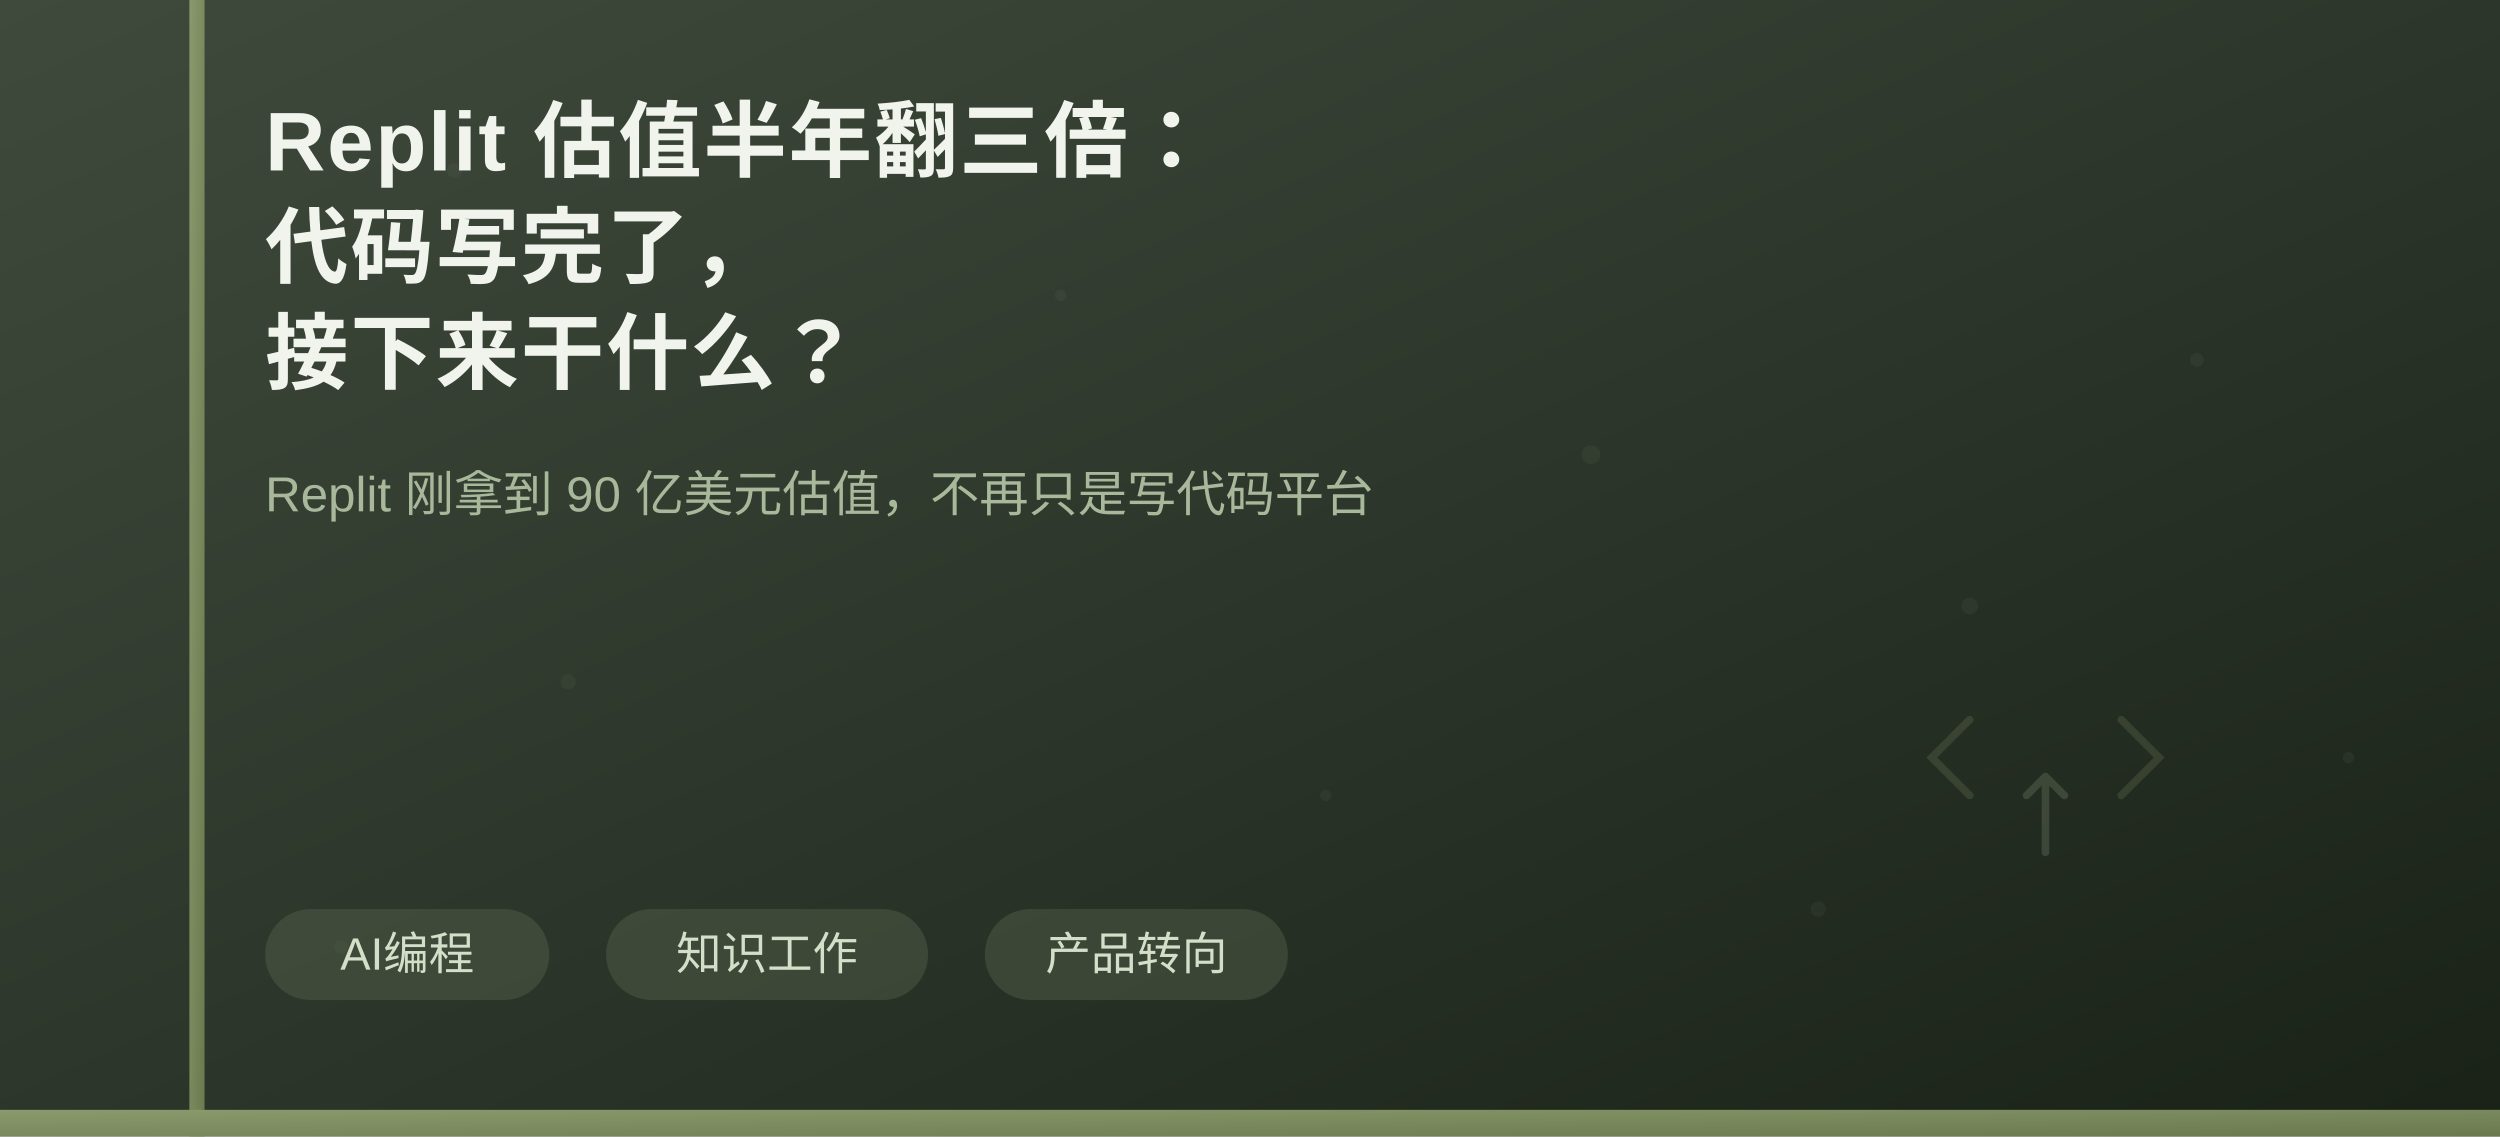
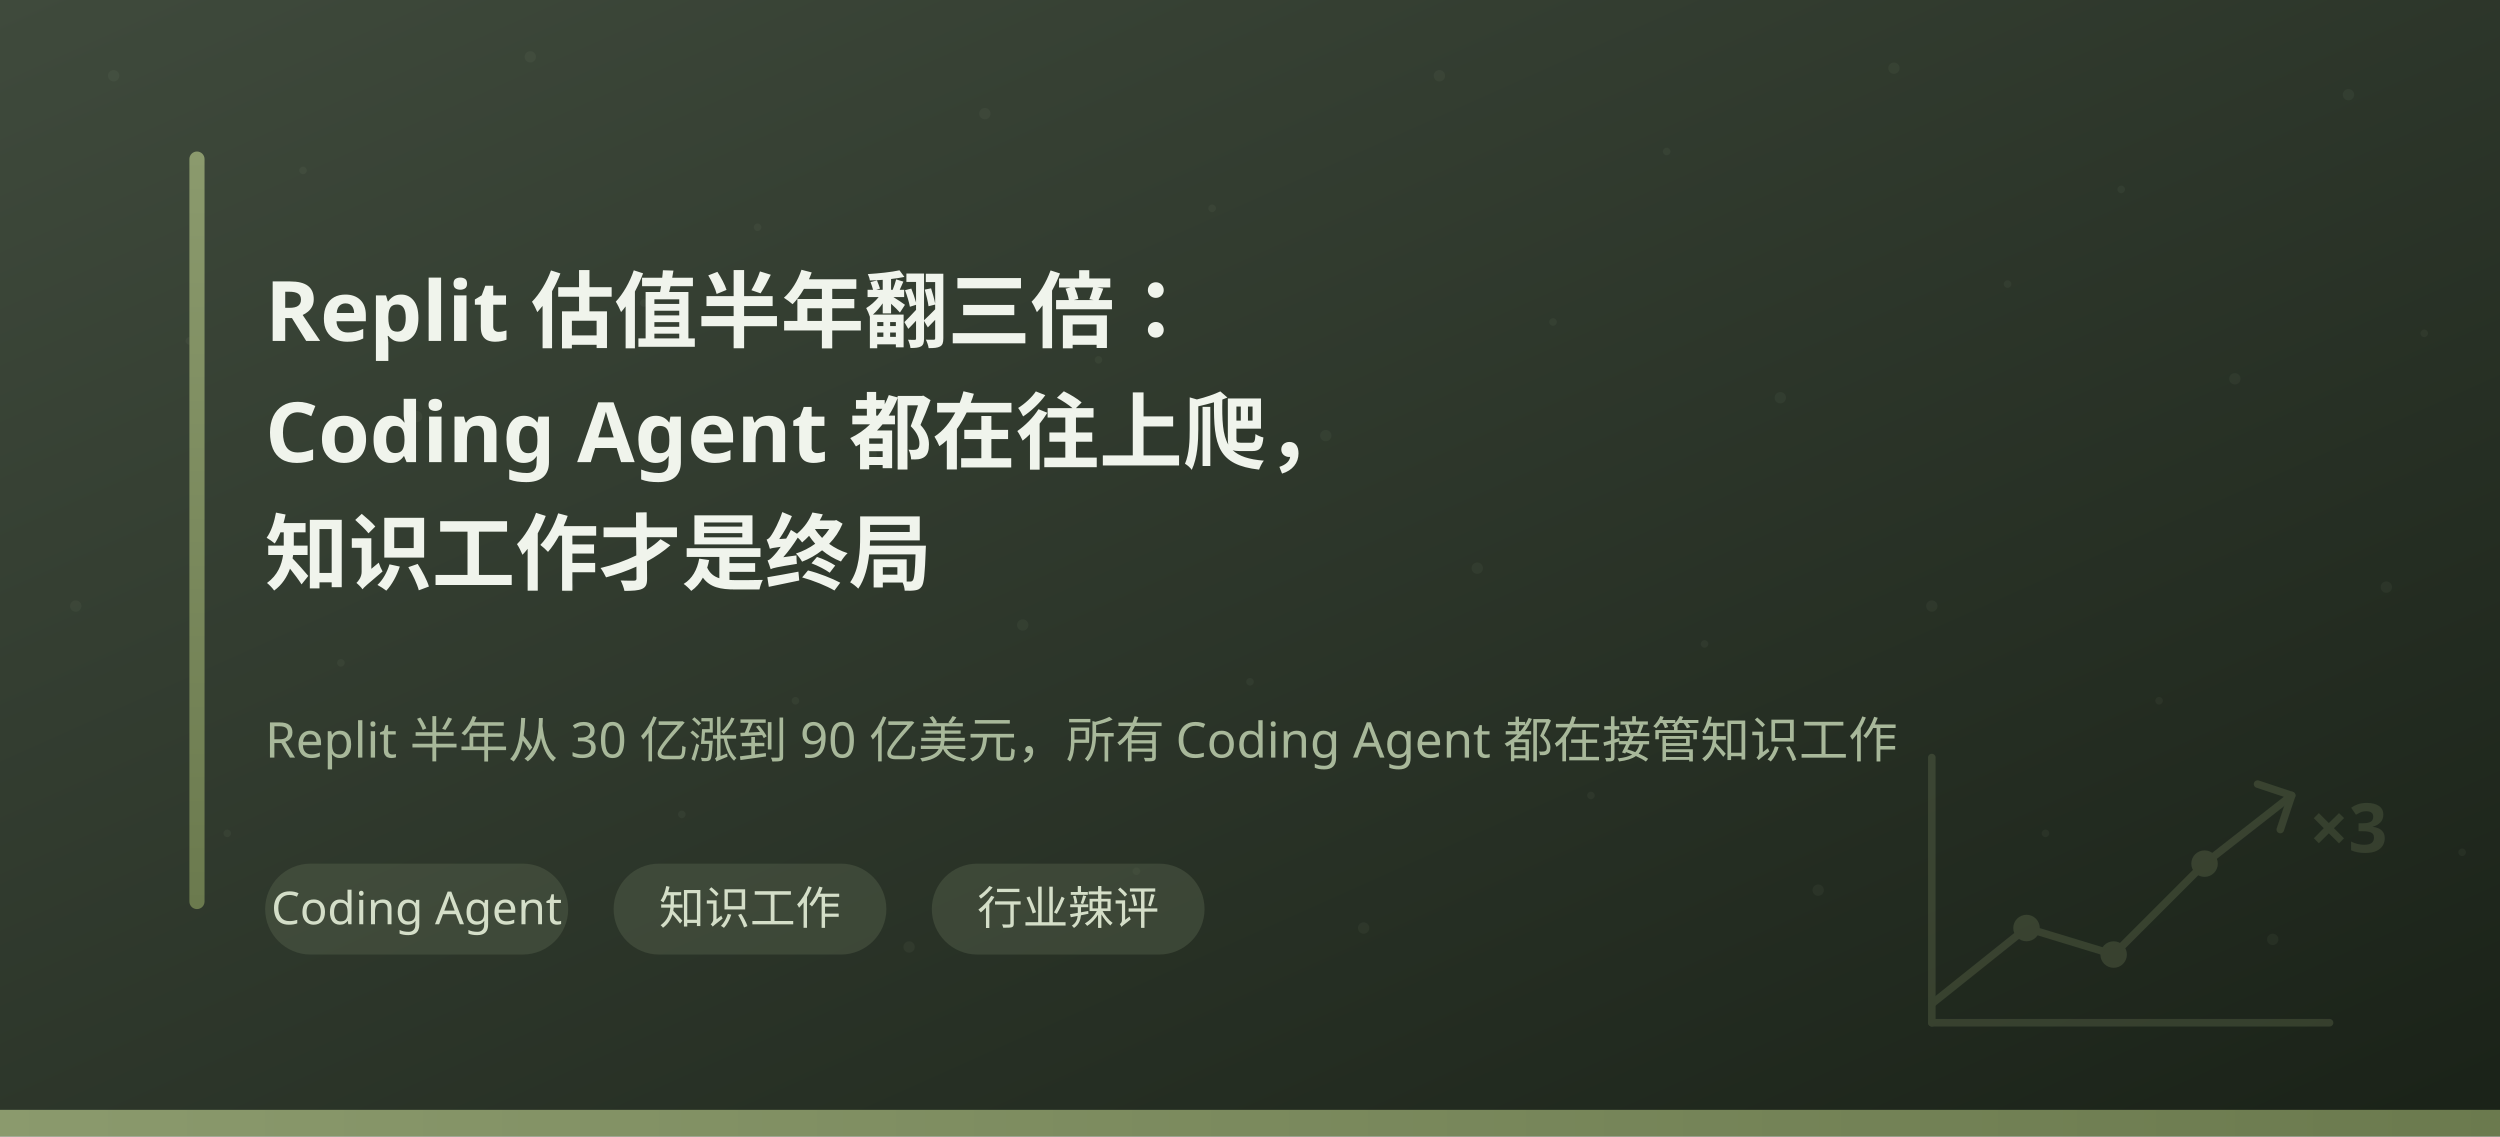
- <svg xmlns="http://www.w3.org/2000/svg" viewBox="0 0 660 300">
+ <svg xmlns="http://www.w3.org/2000/svg" width="660" height="300" viewBox="0 0 660 300">
  <defs>
-     <linearGradient id="bgGradient" x1="0%" y1="0%" x2="100%" y2="100%">
-       <stop offset="0%" style="stop-color:#3F4A3C;stop-opacity:1" />
-       <stop offset="100%" style="stop-color:#1A2218;stop-opacity:1" />
+     <linearGradient id="bg" x1="0%" y1="0%" x2="100%" y2="100%">
+       <stop offset="0%" stop-color="#3F4A3C" />
+       <stop offset="100%" stop-color="#1A2218" />
    </linearGradient>
-     <linearGradient id="accentGradient" x1="0%" y1="0%" x2="100%" y2="100%">
-       <stop offset="0%" style="stop-color:#8B9A6D;stop-opacity:1" />
-       <stop offset="100%" style="stop-color:#6B7A4E;stop-opacity:1" />
+     <linearGradient id="accent" x1="0%" y1="0%" x2="0%" y2="100%">
+       <stop offset="0%" stop-color="#8B9A6D" />
+       <stop offset="100%" stop-color="#6B7A4E" />
    </linearGradient>
-     <filter id="noise">
-       <feTurbulence type="fractalNoise" baseFrequency="0.9" numOctaves="4" result="noise" />
-       <feDisplacementMap in="SourceGraphic" in2="noise" scale="0.5" />
-     </filter>
+     <linearGradient id="bar" x1="0%" y1="0%" x2="100%" y2="0%">
+       <stop offset="0%" stop-color="#8B9A6D" />
+       <stop offset="100%" stop-color="#6B7A4E" />
+     </linearGradient>
  </defs>
-   <rect width="660" height="300" fill="url(#bgGradient)" />
-   <circle cx="120" cy="45" r="2" fill="#A8B89A" opacity="0.06" />
-   <circle cx="280" cy="78" r="1.5" fill="#A8B89A" opacity="0.06" />
-   <circle cx="420" cy="120" r="2.5" fill="#A8B89A" opacity="0.06" />
-   <circle cx="580" cy="95" r="1.8" fill="#A8B89A" opacity="0.06" />
-   <circle cx="150" cy="180" r="2" fill="#A8B89A" opacity="0.06" />
-   <circle cx="350" cy="210" r="1.5" fill="#A8B89A" opacity="0.06" />
-   <circle cx="520" cy="160" r="2.2" fill="#A8B89A" opacity="0.06" />
-   <circle cx="90" cy="250" r="1.8" fill="#A8B89A" opacity="0.06" />
-   <circle cx="480" cy="240" r="2" fill="#A8B89A" opacity="0.06" />
-   <circle cx="620" cy="200" r="1.5" fill="#A8B89A" opacity="0.06" />
-   <rect x="50" y="0" width="4" height="300" fill="url(#accentGradient)" />
-   <text x="70" y="45" font-family="Arial, sans-serif" font-size="22" font-weight="bold" fill="#F0F4EC" letter-spacing="0.5">
-     <tspan x="70" dy="0">Replit 估值半年翻三倍：</tspan>
-     <tspan x="70" dy="28">代码写完了，</tspan>
-     <tspan x="70" dy="28">接下来干什么？</tspan>
+   <rect width="660" height="300" fill="url(#bg)" />
+   <g fill="#A8B89A" opacity="0.06">
+     <circle cx="30" cy="20" r="1.5" />
+     <circle cx="80" cy="45" r="1" />
+     <circle cx="140" cy="15" r="1.5" />
+     <circle cx="200" cy="60" r="1" />
+     <circle cx="260" cy="30" r="1.5" />
+     <circle cx="320" cy="55" r="1" />
+     <circle cx="380" cy="20" r="1.5" />
+     <circle cx="440" cy="40" r="1" />
+     <circle cx="500" cy="18" r="1.5" />
+     <circle cx="560" cy="50" r="1" />
+     <circle cx="620" cy="25" r="1.5" />
+     <circle cx="50" cy="90" r="1" />
+     <circle cx="110" cy="110" r="1.5" />
+     <circle cx="170" cy="80" r="1" />
+     <circle cx="230" cy="120" r="1.5" />
+     <circle cx="290" cy="95" r="1" />
+     <circle cx="350" cy="115" r="1.5" />
+     <circle cx="410" cy="85" r="1" />
+     <circle cx="470" cy="105" r="1.5" />
+     <circle cx="530" cy="75" r="1" />
+     <circle cx="590" cy="100" r="1.5" />
+     <circle cx="640" cy="88" r="1" />
+     <circle cx="20" cy="160" r="1.5" />
+     <circle cx="90" cy="175" r="1" />
+     <circle cx="150" cy="155" r="1.5" />
+     <circle cx="210" cy="185" r="1" />
+     <circle cx="270" cy="165" r="1.5" />
+     <circle cx="330" cy="180" r="1" />
+     <circle cx="390" cy="150" r="1.5" />
+     <circle cx="450" cy="170" r="1" />
+     <circle cx="510" cy="160" r="1.5" />
+     <circle cx="570" cy="185" r="1" />
+     <circle cx="630" cy="155" r="1.5" />
+     <circle cx="60" cy="220" r="1" />
+     <circle cx="120" cy="240" r="1.5" />
+     <circle cx="180" cy="215" r="1" />
+     <circle cx="240" cy="250" r="1.5" />
+     <circle cx="300" cy="230" r="1" />
+     <circle cx="360" cy="245" r="1.5" />
+     <circle cx="420" cy="210" r="1" />
+     <circle cx="480" cy="235" r="1.5" />
+     <circle cx="540" cy="220" r="1" />
+     <circle cx="600" cy="248" r="1.5" />
+     <circle cx="650" cy="225" r="1" />
+   </g>
+   <rect x="50" y="40" width="4" height="200" fill="url(#accent)" rx="2" />
+   <text font-family="'PingFang SC', 'Hiragino Sans GB', 'Microsoft YaHei', sans-serif" font-weight="700" font-size="22" fill="#F0F4EC">
+     <tspan x="70" dy="0" y="90">Replit 估值半年翻三倍：</tspan>
+     <tspan x="70" dy="32">Coding Agent 都在往上爬，</tspan>
+     <tspan x="70" dy="32">知识工作才是终局</tspan>
  </text>
-   <text x="70" y="135" font-family="Arial, sans-serif" font-size="13" fill="#A8B89A">
-     Replit 刚拿到 90 亿美元估值，不再只是写代码平台
+   <text font-family="'PingFang SC', 'Hiragino Sans GB', 'Microsoft YaHei', sans-serif" font-size="13" fill="#A8B89A" x="70" y="200">
+     Replit 半年从 30 亿涨到 90 亿美元，所有 Coding Agent 都在接管知识工作
  </text>
-   <g>
-     <rect x="70" y="240" width="75" height="24" rx="12" fill="#5A664F" opacity="0.4" />
-     <text x="107.5" y="256" font-family="Arial, sans-serif" font-size="12" fill="#D4DEC8" text-anchor="middle">AI编程</text>
-     <rect x="160" y="240" width="85" height="24" rx="12" fill="#5A664F" opacity="0.4" />
-     <text x="202.5" y="256" font-family="Arial, sans-serif" font-size="12" fill="#D4DEC8" text-anchor="middle">知识工作</text>
-     <rect x="260" y="240" width="80" height="24" rx="12" fill="#5A664F" opacity="0.4" />
-     <text x="300" y="256" font-family="Arial, sans-serif" font-size="12" fill="#D4DEC8" text-anchor="middle">产品转向</text>
+   <rect x="70" y="228" width="80" height="24" rx="12" fill="#5A664F" opacity="0.4" />
+   <text font-family="'PingFang SC', 'Hiragino Sans GB', 'Microsoft YaHei', sans-serif" font-size="12" fill="#D4DEC8" x="110" y="244" text-anchor="middle">Coding Agent</text>
+   <rect x="162" y="228" width="72" height="24" rx="12" fill="#5A664F" opacity="0.4" />
+   <text font-family="'PingFang SC', 'Hiragino Sans GB', 'Microsoft YaHei', sans-serif" font-size="12" fill="#D4DEC8" x="198" y="244" text-anchor="middle">知识工作</text>
+   <rect x="246" y="228" width="72" height="24" rx="12" fill="#5A664F" opacity="0.4" />
+   <text font-family="'PingFang SC', 'Hiragino Sans GB', 'Microsoft YaHei', sans-serif" font-size="12" fill="#D4DEC8" x="282" y="244" text-anchor="middle">行业辣评</text>
+   <g opacity="0.22" stroke="#8B9A6D" stroke-width="2" fill="none">
+     <polyline points="510,265 535,245 558,252 582,228 605,210" stroke-linecap="round" stroke-linejoin="round" />
+     <polyline points="596,207 605,210 602,219" stroke-linecap="round" stroke-linejoin="round" />
+     <line x1="510" y1="270" x2="615" y2="270" stroke-linecap="round" />
+     <line x1="510" y1="270" x2="510" y2="200" stroke-linecap="round" />
+     <circle cx="535" cy="245" r="2.5" fill="#8B9A6D" />
+     <circle cx="558" cy="252" r="2.5" fill="#8B9A6D" />
+     <circle cx="582" cy="228" r="2.5" fill="#8B9A6D" />
  </g>
-   <g opacity="0.2">
-     <path d="M 520 190 L 510 200 L 520 210" stroke="#8B9A6D" stroke-width="2" fill="none" stroke-linecap="round" />
-     <path d="M 560 190 L 570 200 L 560 210" stroke="#8B9A6D" stroke-width="2" fill="none" stroke-linecap="round" />
-     <path d="M 540 225 L 540 205 M 535 210 L 540 205 L 545 210" stroke="#A8B89A" stroke-width="2" fill="none" stroke-linecap="round" stroke-linejoin="round" />
-   </g>
-   <rect x="0" y="293" width="660" height="7" fill="url(#accentGradient)" />
+   <text font-family="'PingFang SC', 'Hiragino Sans GB', 'Microsoft YaHei', sans-serif" font-size="18" font-weight="700" fill="#8B9A6D" opacity="0.2" x="620" y="225" text-anchor="middle">×3</text>
+   <rect x="0" y="293" width="660" height="7" fill="url(#bar)" rx="0" />
</svg>
